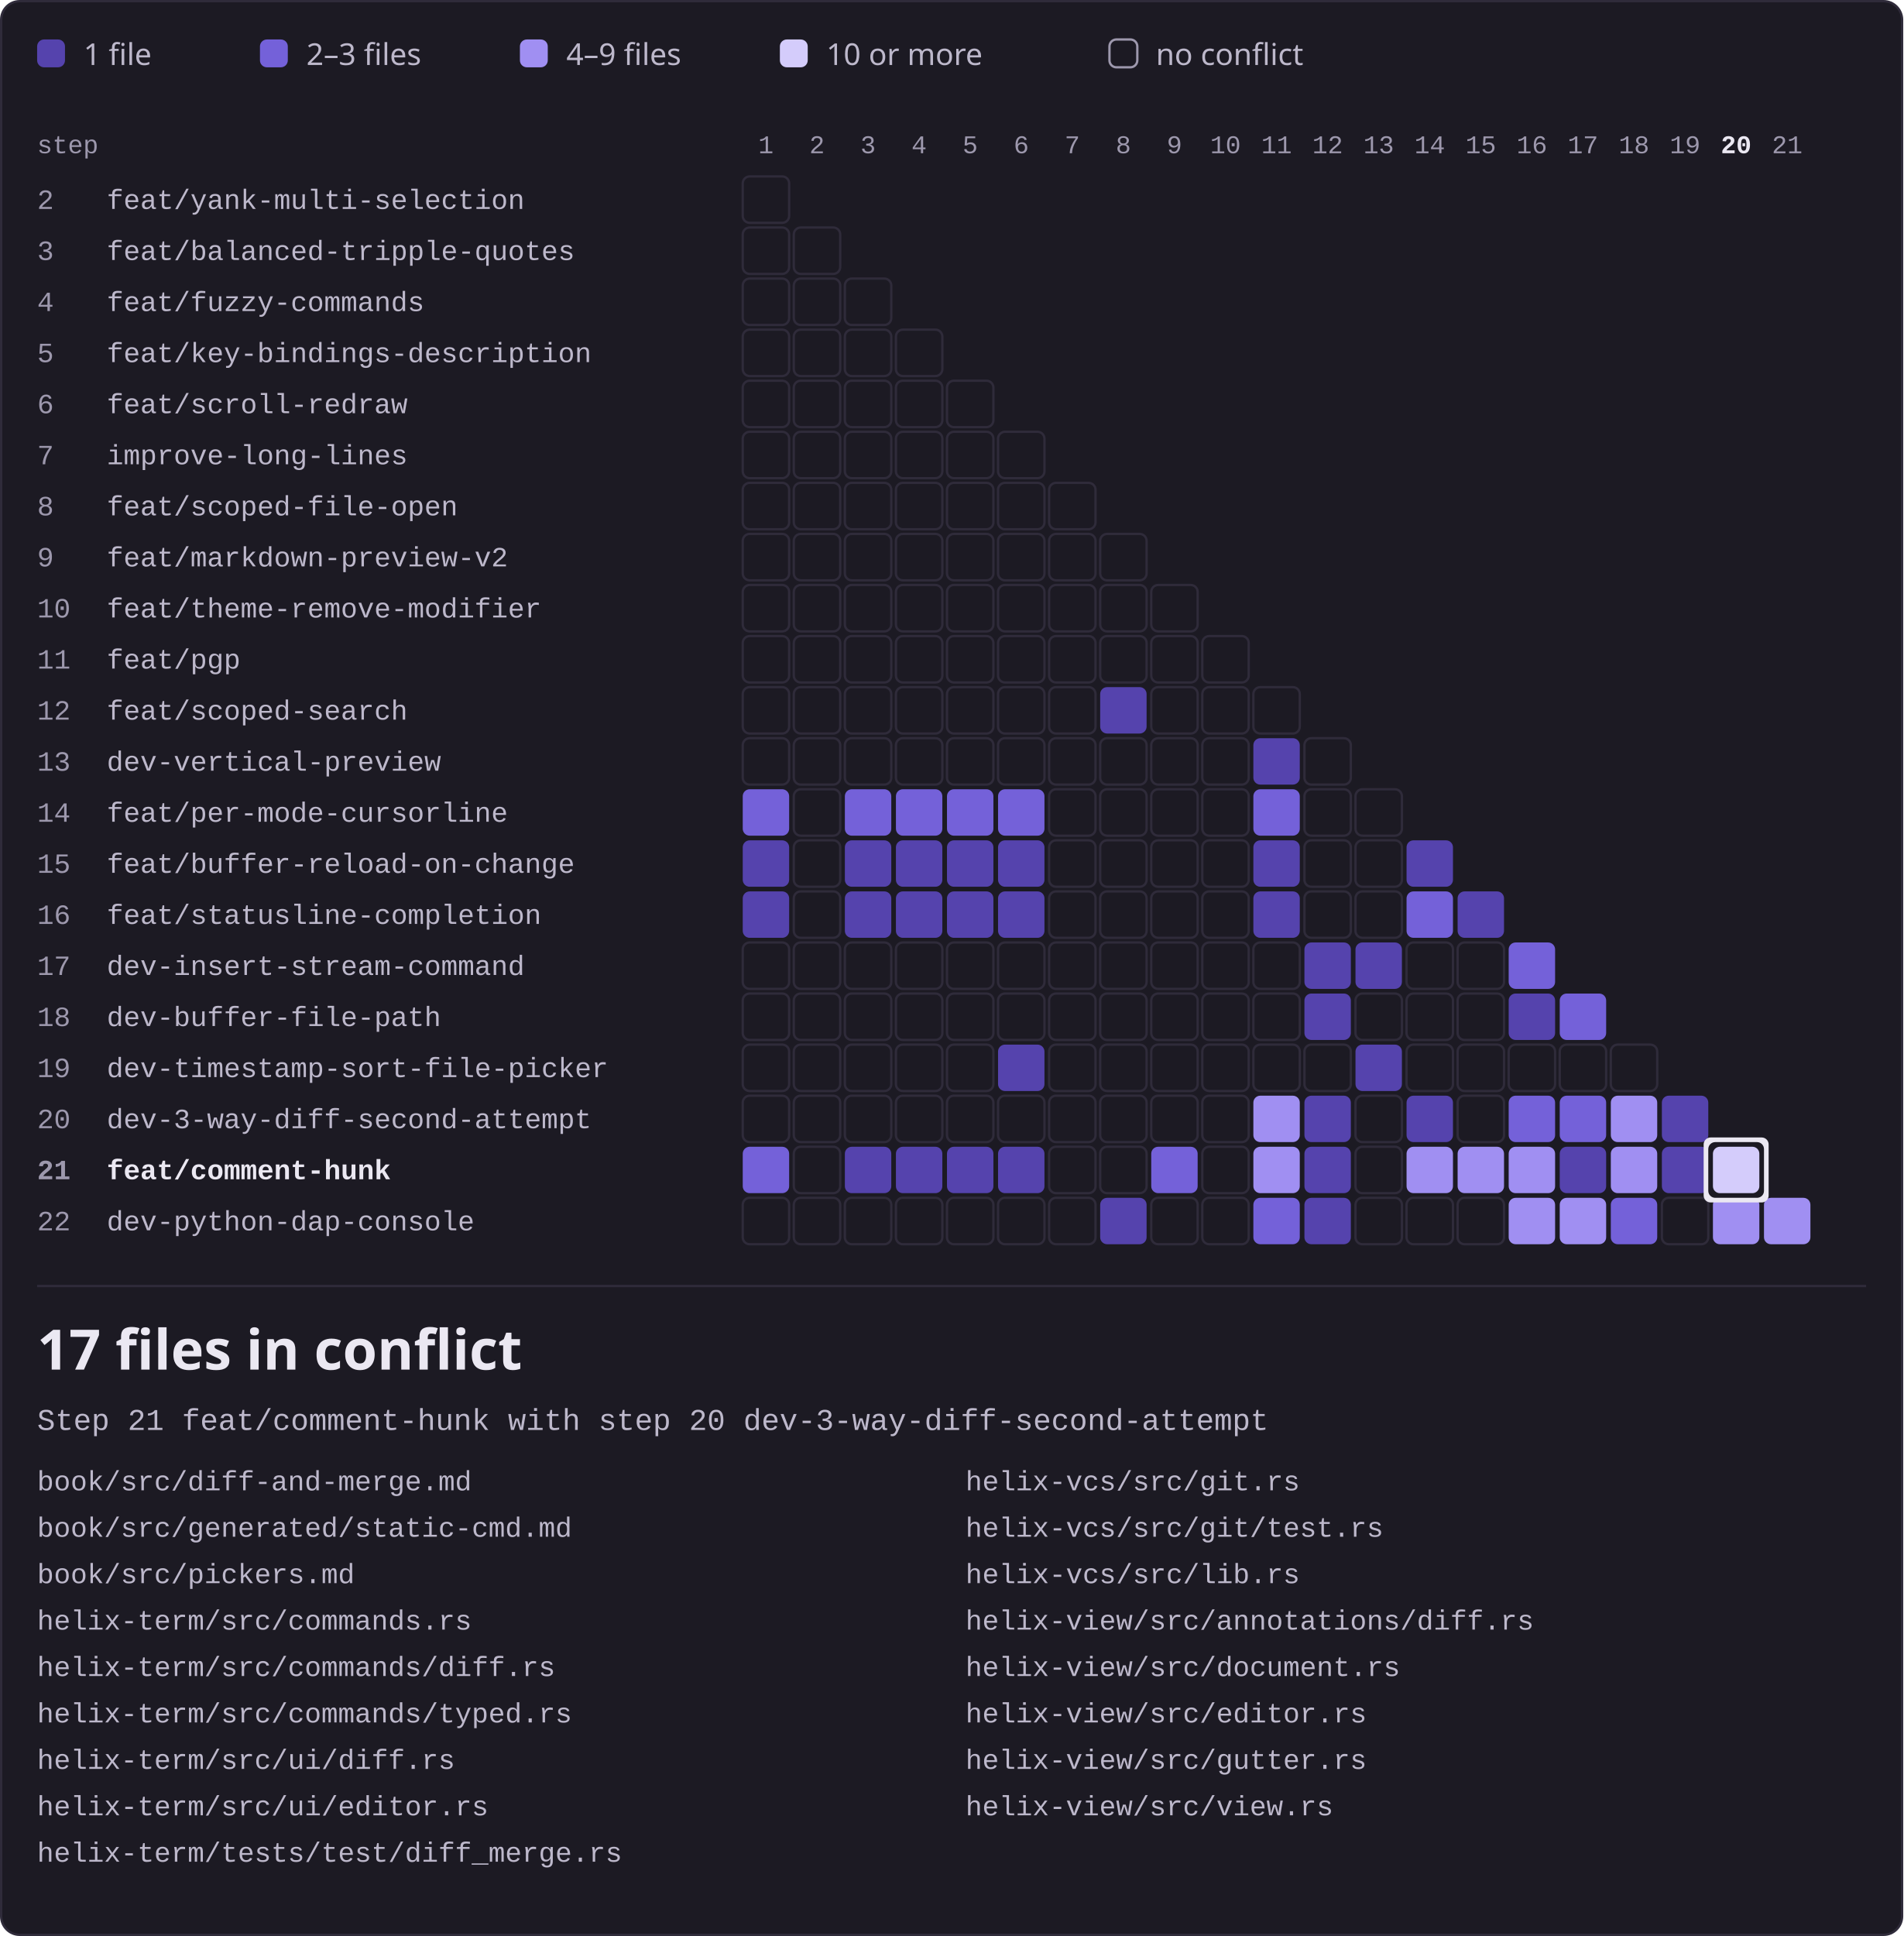
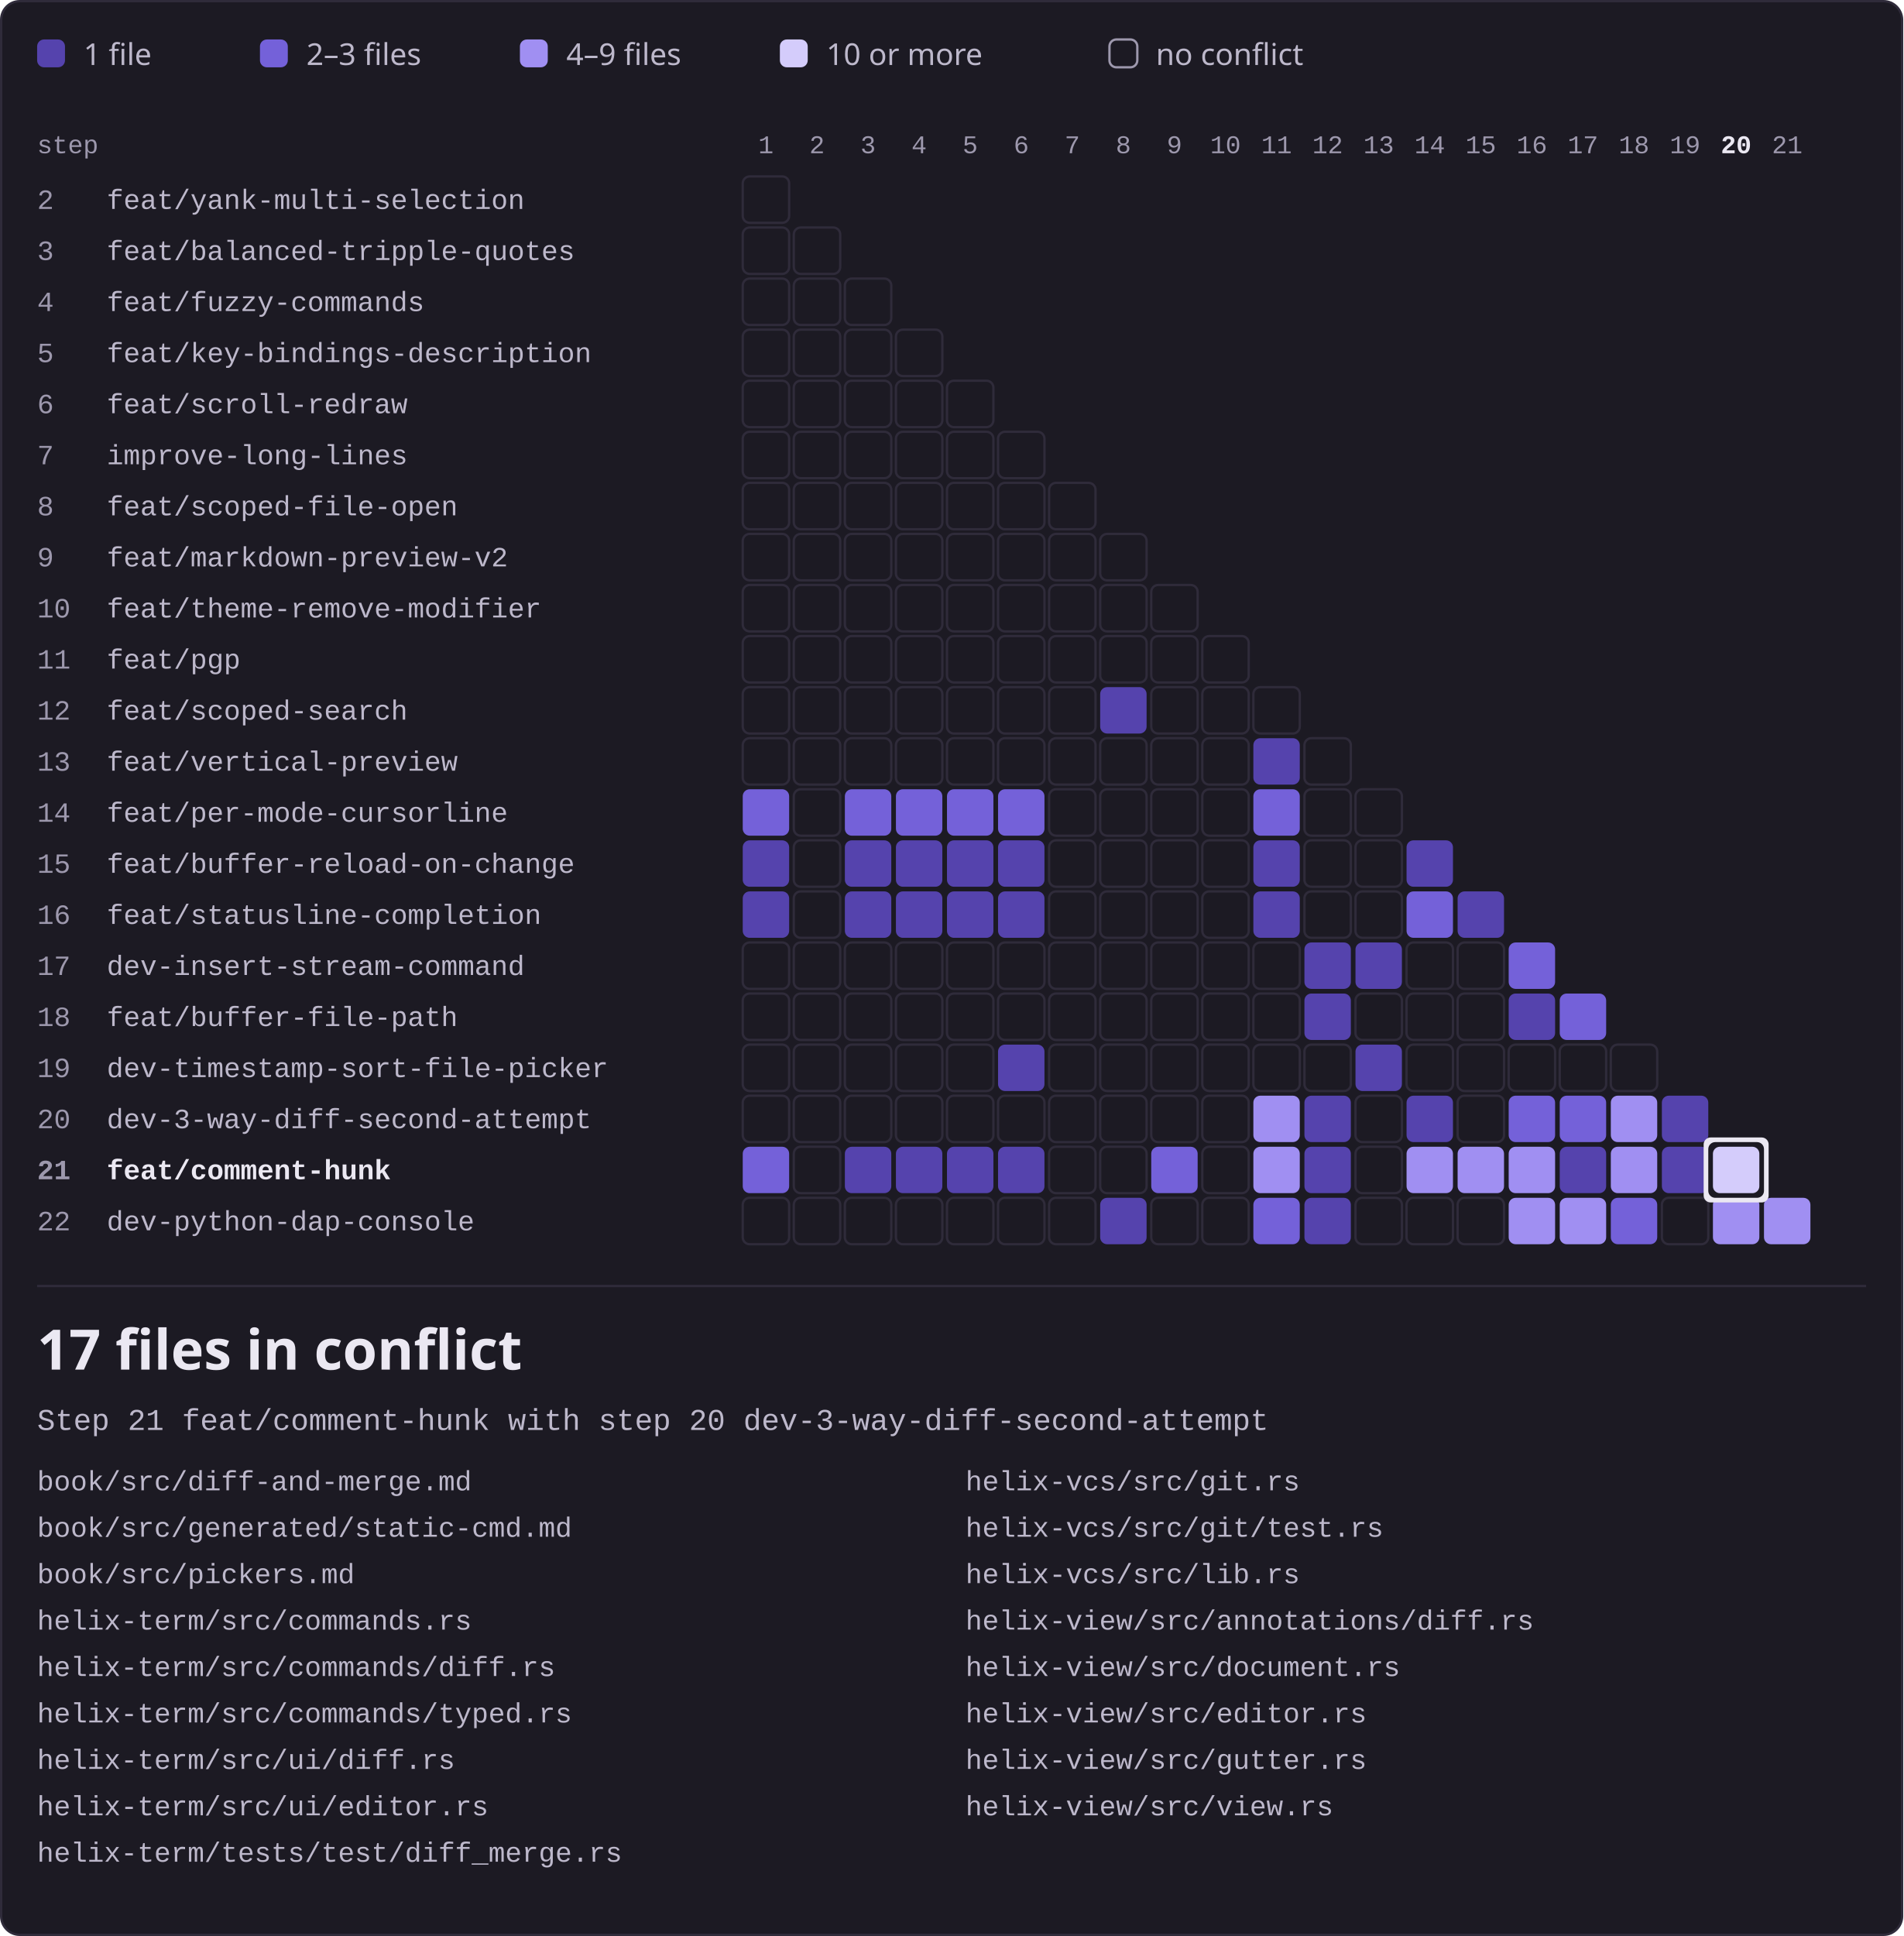
<svg xmlns="http://www.w3.org/2000/svg" width="820" height="834" viewBox="0 0 820 834" role="img" aria-labelledby="title description">
  <style>text{font-family:Recursive,ui-sans-serif,system-ui,sans-serif}.mono{font-family:Recursive,ui-monospace,Consolas,"Liberation Mono",monospace}</style>
  <rect x="0.5" y="0.5" width="819" height="833" rx="8" fill="#1c1a23" stroke="#2f2b3a" />
  <rect x="16" y="17" width="12" height="12" rx="3" fill="#5543ad" stroke="none">
</rect>
  <text x="36" y="28" font-size="13" fill="#bdb8cb" text-anchor="start" font-weight="400">1 file</text>
  <rect x="112" y="17" width="12" height="12" rx="3" fill="#7461d9" stroke="none">
</rect>
  <text x="132" y="28" font-size="13" fill="#bdb8cb" text-anchor="start" font-weight="400">2–3 files</text>
  <rect x="224" y="17" width="12" height="12" rx="3" fill="#a08ff2" stroke="none">
</rect>
  <text x="244" y="28" font-size="13" fill="#bdb8cb" text-anchor="start" font-weight="400">4–9 files</text>
  <rect x="336" y="17" width="12" height="12" rx="3" fill="#d4ccfb" stroke="none">
</rect>
  <text x="356" y="28" font-size="13" fill="#bdb8cb" text-anchor="start" font-weight="400">10 or more</text>
  <rect x="478" y="17" width="12" height="12" rx="3" fill="#1c1a23" stroke="#9d98ad">
</rect>
  <text x="498" y="28" font-size="13" fill="#bdb8cb" text-anchor="start" font-weight="400">no conflict</text>
  <text x="16" y="66" font-size="11" fill="#9d98ad" text-anchor="start" font-weight="400" class="mono">step</text>
  <text x="330" y="66" font-size="11" fill="#9d98ad" text-anchor="middle" font-weight="400" class="mono">1</text>
  <text x="352" y="66" font-size="11" fill="#9d98ad" text-anchor="middle" font-weight="400" class="mono">2</text>
  <text x="374" y="66" font-size="11" fill="#9d98ad" text-anchor="middle" font-weight="400" class="mono">3</text>
  <text x="396" y="66" font-size="11" fill="#9d98ad" text-anchor="middle" font-weight="400" class="mono">4</text>
  <text x="418" y="66" font-size="11" fill="#9d98ad" text-anchor="middle" font-weight="400" class="mono">5</text>
  <text x="440" y="66" font-size="11" fill="#9d98ad" text-anchor="middle" font-weight="400" class="mono">6</text>
  <text x="462" y="66" font-size="11" fill="#9d98ad" text-anchor="middle" font-weight="400" class="mono">7</text>
  <text x="484" y="66" font-size="11" fill="#9d98ad" text-anchor="middle" font-weight="400" class="mono">8</text>
  <text x="506" y="66" font-size="11" fill="#9d98ad" text-anchor="middle" font-weight="400" class="mono">9</text>
  <text x="528" y="66" font-size="11" fill="#9d98ad" text-anchor="middle" font-weight="400" class="mono">10</text>
  <text x="550" y="66" font-size="11" fill="#9d98ad" text-anchor="middle" font-weight="400" class="mono">11</text>
  <text x="572" y="66" font-size="11" fill="#9d98ad" text-anchor="middle" font-weight="400" class="mono">12</text>
  <text x="594" y="66" font-size="11" fill="#9d98ad" text-anchor="middle" font-weight="400" class="mono">13</text>
  <text x="616" y="66" font-size="11" fill="#9d98ad" text-anchor="middle" font-weight="400" class="mono">14</text>
  <text x="638" y="66" font-size="11" fill="#9d98ad" text-anchor="middle" font-weight="400" class="mono">15</text>
  <text x="660" y="66" font-size="11" fill="#9d98ad" text-anchor="middle" font-weight="400" class="mono">16</text>
  <text x="682" y="66" font-size="11" fill="#9d98ad" text-anchor="middle" font-weight="400" class="mono">17</text>
  <text x="704" y="66" font-size="11" fill="#9d98ad" text-anchor="middle" font-weight="400" class="mono">18</text>
  <text x="726" y="66" font-size="11" fill="#9d98ad" text-anchor="middle" font-weight="400" class="mono">19</text>
  <text x="748" y="66" font-size="11" fill="#ebe8f2" text-anchor="middle" font-weight="700" class="mono">20</text>
  <text x="770" y="66" font-size="11" fill="#9d98ad" text-anchor="middle" font-weight="400" class="mono">21</text>
  <text x="16" y="90" font-size="12" fill="#9d98ad" text-anchor="start" font-weight="400" class="mono">2</text>
  <text x="46" y="90" font-size="12" fill="#bdb8cb" text-anchor="start" font-weight="400" class="mono">feat/yank-multi-selection</text>
  <rect x="320" y="76" width="20" height="20" rx="3" fill="#1c1a23" stroke="#2f2b3a">
</rect>
  <text x="16" y="112" font-size="12" fill="#9d98ad" text-anchor="start" font-weight="400" class="mono">3</text>
  <text x="46" y="112" font-size="12" fill="#bdb8cb" text-anchor="start" font-weight="400" class="mono">feat/balanced-tripple-quotes</text>
  <rect x="320" y="98" width="20" height="20" rx="3" fill="#1c1a23" stroke="#2f2b3a">
</rect>
  <rect x="342" y="98" width="20" height="20" rx="3" fill="#1c1a23" stroke="#2f2b3a">
</rect>
  <text x="16" y="134" font-size="12" fill="#9d98ad" text-anchor="start" font-weight="400" class="mono">4</text>
  <text x="46" y="134" font-size="12" fill="#bdb8cb" text-anchor="start" font-weight="400" class="mono">feat/fuzzy-commands</text>
  <rect x="320" y="120" width="20" height="20" rx="3" fill="#1c1a23" stroke="#2f2b3a">
</rect>
  <rect x="342" y="120" width="20" height="20" rx="3" fill="#1c1a23" stroke="#2f2b3a">
</rect>
  <rect x="364" y="120" width="20" height="20" rx="3" fill="#1c1a23" stroke="#2f2b3a">
</rect>
  <text x="16" y="156" font-size="12" fill="#9d98ad" text-anchor="start" font-weight="400" class="mono">5</text>
  <text x="46" y="156" font-size="12" fill="#bdb8cb" text-anchor="start" font-weight="400" class="mono">feat/key-bindings-description</text>
  <rect x="320" y="142" width="20" height="20" rx="3" fill="#1c1a23" stroke="#2f2b3a">
</rect>
  <rect x="342" y="142" width="20" height="20" rx="3" fill="#1c1a23" stroke="#2f2b3a">
</rect>
  <rect x="364" y="142" width="20" height="20" rx="3" fill="#1c1a23" stroke="#2f2b3a">
</rect>
  <rect x="386" y="142" width="20" height="20" rx="3" fill="#1c1a23" stroke="#2f2b3a">
</rect>
  <text x="16" y="178" font-size="12" fill="#9d98ad" text-anchor="start" font-weight="400" class="mono">6</text>
  <text x="46" y="178" font-size="12" fill="#bdb8cb" text-anchor="start" font-weight="400" class="mono">feat/scroll-redraw</text>
  <rect x="320" y="164" width="20" height="20" rx="3" fill="#1c1a23" stroke="#2f2b3a">
</rect>
  <rect x="342" y="164" width="20" height="20" rx="3" fill="#1c1a23" stroke="#2f2b3a">
</rect>
  <rect x="364" y="164" width="20" height="20" rx="3" fill="#1c1a23" stroke="#2f2b3a">
</rect>
  <rect x="386" y="164" width="20" height="20" rx="3" fill="#1c1a23" stroke="#2f2b3a">
</rect>
  <rect x="408" y="164" width="20" height="20" rx="3" fill="#1c1a23" stroke="#2f2b3a">
</rect>
  <text x="16" y="200" font-size="12" fill="#9d98ad" text-anchor="start" font-weight="400" class="mono">7</text>
  <text x="46" y="200" font-size="12" fill="#bdb8cb" text-anchor="start" font-weight="400" class="mono">improve-long-lines</text>
  <rect x="320" y="186" width="20" height="20" rx="3" fill="#1c1a23" stroke="#2f2b3a">
</rect>
  <rect x="342" y="186" width="20" height="20" rx="3" fill="#1c1a23" stroke="#2f2b3a">
</rect>
  <rect x="364" y="186" width="20" height="20" rx="3" fill="#1c1a23" stroke="#2f2b3a">
</rect>
  <rect x="386" y="186" width="20" height="20" rx="3" fill="#1c1a23" stroke="#2f2b3a">
</rect>
  <rect x="408" y="186" width="20" height="20" rx="3" fill="#1c1a23" stroke="#2f2b3a">
</rect>
  <rect x="430" y="186" width="20" height="20" rx="3" fill="#1c1a23" stroke="#2f2b3a">
</rect>
  <text x="16" y="222" font-size="12" fill="#9d98ad" text-anchor="start" font-weight="400" class="mono">8</text>
  <text x="46" y="222" font-size="12" fill="#bdb8cb" text-anchor="start" font-weight="400" class="mono">feat/scoped-file-open</text>
  <rect x="320" y="208" width="20" height="20" rx="3" fill="#1c1a23" stroke="#2f2b3a">
</rect>
  <rect x="342" y="208" width="20" height="20" rx="3" fill="#1c1a23" stroke="#2f2b3a">
</rect>
  <rect x="364" y="208" width="20" height="20" rx="3" fill="#1c1a23" stroke="#2f2b3a">
</rect>
  <rect x="386" y="208" width="20" height="20" rx="3" fill="#1c1a23" stroke="#2f2b3a">
</rect>
  <rect x="408" y="208" width="20" height="20" rx="3" fill="#1c1a23" stroke="#2f2b3a">
</rect>
  <rect x="430" y="208" width="20" height="20" rx="3" fill="#1c1a23" stroke="#2f2b3a">
</rect>
  <rect x="452" y="208" width="20" height="20" rx="3" fill="#1c1a23" stroke="#2f2b3a">
</rect>
  <text x="16" y="244" font-size="12" fill="#9d98ad" text-anchor="start" font-weight="400" class="mono">9</text>
  <text x="46" y="244" font-size="12" fill="#bdb8cb" text-anchor="start" font-weight="400" class="mono">feat/markdown-preview-v2</text>
  <rect x="320" y="230" width="20" height="20" rx="3" fill="#1c1a23" stroke="#2f2b3a">
</rect>
  <rect x="342" y="230" width="20" height="20" rx="3" fill="#1c1a23" stroke="#2f2b3a">
</rect>
  <rect x="364" y="230" width="20" height="20" rx="3" fill="#1c1a23" stroke="#2f2b3a">
</rect>
  <rect x="386" y="230" width="20" height="20" rx="3" fill="#1c1a23" stroke="#2f2b3a">
</rect>
  <rect x="408" y="230" width="20" height="20" rx="3" fill="#1c1a23" stroke="#2f2b3a">
</rect>
  <rect x="430" y="230" width="20" height="20" rx="3" fill="#1c1a23" stroke="#2f2b3a">
</rect>
  <rect x="452" y="230" width="20" height="20" rx="3" fill="#1c1a23" stroke="#2f2b3a">
</rect>
  <rect x="474" y="230" width="20" height="20" rx="3" fill="#1c1a23" stroke="#2f2b3a">
</rect>
  <text x="16" y="266" font-size="12" fill="#9d98ad" text-anchor="start" font-weight="400" class="mono">10</text>
  <text x="46" y="266" font-size="12" fill="#bdb8cb" text-anchor="start" font-weight="400" class="mono">feat/theme-remove-modifier</text>
  <rect x="320" y="252" width="20" height="20" rx="3" fill="#1c1a23" stroke="#2f2b3a">
</rect>
  <rect x="342" y="252" width="20" height="20" rx="3" fill="#1c1a23" stroke="#2f2b3a">
</rect>
  <rect x="364" y="252" width="20" height="20" rx="3" fill="#1c1a23" stroke="#2f2b3a">
</rect>
  <rect x="386" y="252" width="20" height="20" rx="3" fill="#1c1a23" stroke="#2f2b3a">
</rect>
  <rect x="408" y="252" width="20" height="20" rx="3" fill="#1c1a23" stroke="#2f2b3a">
</rect>
  <rect x="430" y="252" width="20" height="20" rx="3" fill="#1c1a23" stroke="#2f2b3a">
</rect>
  <rect x="452" y="252" width="20" height="20" rx="3" fill="#1c1a23" stroke="#2f2b3a">
</rect>
  <rect x="474" y="252" width="20" height="20" rx="3" fill="#1c1a23" stroke="#2f2b3a">
</rect>
  <rect x="496" y="252" width="20" height="20" rx="3" fill="#1c1a23" stroke="#2f2b3a">
</rect>
  <text x="16" y="288" font-size="12" fill="#9d98ad" text-anchor="start" font-weight="400" class="mono">11</text>
  <text x="46" y="288" font-size="12" fill="#bdb8cb" text-anchor="start" font-weight="400" class="mono">feat/pgp</text>
  <rect x="320" y="274" width="20" height="20" rx="3" fill="#1c1a23" stroke="#2f2b3a">
</rect>
  <rect x="342" y="274" width="20" height="20" rx="3" fill="#1c1a23" stroke="#2f2b3a">
</rect>
  <rect x="364" y="274" width="20" height="20" rx="3" fill="#1c1a23" stroke="#2f2b3a">
</rect>
  <rect x="386" y="274" width="20" height="20" rx="3" fill="#1c1a23" stroke="#2f2b3a">
</rect>
  <rect x="408" y="274" width="20" height="20" rx="3" fill="#1c1a23" stroke="#2f2b3a">
</rect>
  <rect x="430" y="274" width="20" height="20" rx="3" fill="#1c1a23" stroke="#2f2b3a">
</rect>
  <rect x="452" y="274" width="20" height="20" rx="3" fill="#1c1a23" stroke="#2f2b3a">
</rect>
  <rect x="474" y="274" width="20" height="20" rx="3" fill="#1c1a23" stroke="#2f2b3a">
</rect>
  <rect x="496" y="274" width="20" height="20" rx="3" fill="#1c1a23" stroke="#2f2b3a">
</rect>
  <rect x="518" y="274" width="20" height="20" rx="3" fill="#1c1a23" stroke="#2f2b3a">
</rect>
  <text x="16" y="310" font-size="12" fill="#9d98ad" text-anchor="start" font-weight="400" class="mono">12</text>
  <text x="46" y="310" font-size="12" fill="#bdb8cb" text-anchor="start" font-weight="400" class="mono">feat/scoped-search</text>
  <rect x="320" y="296" width="20" height="20" rx="3" fill="#1c1a23" stroke="#2f2b3a">
</rect>
  <rect x="342" y="296" width="20" height="20" rx="3" fill="#1c1a23" stroke="#2f2b3a">
</rect>
  <rect x="364" y="296" width="20" height="20" rx="3" fill="#1c1a23" stroke="#2f2b3a">
</rect>
  <rect x="386" y="296" width="20" height="20" rx="3" fill="#1c1a23" stroke="#2f2b3a">
</rect>
  <rect x="408" y="296" width="20" height="20" rx="3" fill="#1c1a23" stroke="#2f2b3a">
</rect>
  <rect x="430" y="296" width="20" height="20" rx="3" fill="#1c1a23" stroke="#2f2b3a">
</rect>
  <rect x="452" y="296" width="20" height="20" rx="3" fill="#1c1a23" stroke="#2f2b3a">
</rect>
  <rect x="474" y="296" width="20" height="20" rx="3" fill="#5543ad" stroke="none">
</rect>
  <rect x="496" y="296" width="20" height="20" rx="3" fill="#1c1a23" stroke="#2f2b3a">
</rect>
  <rect x="518" y="296" width="20" height="20" rx="3" fill="#1c1a23" stroke="#2f2b3a">
</rect>
  <rect x="540" y="296" width="20" height="20" rx="3" fill="#1c1a23" stroke="#2f2b3a">
</rect>
  <text x="16" y="332" font-size="12" fill="#9d98ad" text-anchor="start" font-weight="400" class="mono">13</text>
-   <text x="46" y="332" font-size="12" fill="#bdb8cb" text-anchor="start" font-weight="400" class="mono">dev-vertical-preview</text>
+   <text x="46" y="332" font-size="12" fill="#bdb8cb" text-anchor="start" font-weight="400" class="mono">feat/vertical-preview</text>
  <rect x="320" y="318" width="20" height="20" rx="3" fill="#1c1a23" stroke="#2f2b3a">
</rect>
  <rect x="342" y="318" width="20" height="20" rx="3" fill="#1c1a23" stroke="#2f2b3a">
</rect>
  <rect x="364" y="318" width="20" height="20" rx="3" fill="#1c1a23" stroke="#2f2b3a">
</rect>
  <rect x="386" y="318" width="20" height="20" rx="3" fill="#1c1a23" stroke="#2f2b3a">
</rect>
  <rect x="408" y="318" width="20" height="20" rx="3" fill="#1c1a23" stroke="#2f2b3a">
</rect>
  <rect x="430" y="318" width="20" height="20" rx="3" fill="#1c1a23" stroke="#2f2b3a">
</rect>
  <rect x="452" y="318" width="20" height="20" rx="3" fill="#1c1a23" stroke="#2f2b3a">
</rect>
  <rect x="474" y="318" width="20" height="20" rx="3" fill="#1c1a23" stroke="#2f2b3a">
</rect>
  <rect x="496" y="318" width="20" height="20" rx="3" fill="#1c1a23" stroke="#2f2b3a">
</rect>
  <rect x="518" y="318" width="20" height="20" rx="3" fill="#1c1a23" stroke="#2f2b3a">
</rect>
  <rect x="540" y="318" width="20" height="20" rx="3" fill="#5543ad" stroke="none">
</rect>
  <rect x="562" y="318" width="20" height="20" rx="3" fill="#1c1a23" stroke="#2f2b3a">
</rect>
  <text x="16" y="354" font-size="12" fill="#9d98ad" text-anchor="start" font-weight="400" class="mono">14</text>
  <text x="46" y="354" font-size="12" fill="#bdb8cb" text-anchor="start" font-weight="400" class="mono">feat/per-mode-cursorline</text>
  <rect x="320" y="340" width="20" height="20" rx="3" fill="#7461d9" stroke="none">
</rect>
  <rect x="342" y="340" width="20" height="20" rx="3" fill="#1c1a23" stroke="#2f2b3a">
</rect>
  <rect x="364" y="340" width="20" height="20" rx="3" fill="#7461d9" stroke="none">
</rect>
  <rect x="386" y="340" width="20" height="20" rx="3" fill="#7461d9" stroke="none">
</rect>
  <rect x="408" y="340" width="20" height="20" rx="3" fill="#7461d9" stroke="none">
</rect>
  <rect x="430" y="340" width="20" height="20" rx="3" fill="#7461d9" stroke="none">
</rect>
  <rect x="452" y="340" width="20" height="20" rx="3" fill="#1c1a23" stroke="#2f2b3a">
</rect>
  <rect x="474" y="340" width="20" height="20" rx="3" fill="#1c1a23" stroke="#2f2b3a">
</rect>
  <rect x="496" y="340" width="20" height="20" rx="3" fill="#1c1a23" stroke="#2f2b3a">
</rect>
  <rect x="518" y="340" width="20" height="20" rx="3" fill="#1c1a23" stroke="#2f2b3a">
</rect>
  <rect x="540" y="340" width="20" height="20" rx="3" fill="#7461d9" stroke="none">
</rect>
  <rect x="562" y="340" width="20" height="20" rx="3" fill="#1c1a23" stroke="#2f2b3a">
</rect>
  <rect x="584" y="340" width="20" height="20" rx="3" fill="#1c1a23" stroke="#2f2b3a">
</rect>
  <text x="16" y="376" font-size="12" fill="#9d98ad" text-anchor="start" font-weight="400" class="mono">15</text>
  <text x="46" y="376" font-size="12" fill="#bdb8cb" text-anchor="start" font-weight="400" class="mono">feat/buffer-reload-on-change</text>
  <rect x="320" y="362" width="20" height="20" rx="3" fill="#5543ad" stroke="none">
</rect>
  <rect x="342" y="362" width="20" height="20" rx="3" fill="#1c1a23" stroke="#2f2b3a">
</rect>
  <rect x="364" y="362" width="20" height="20" rx="3" fill="#5543ad" stroke="none">
</rect>
  <rect x="386" y="362" width="20" height="20" rx="3" fill="#5543ad" stroke="none">
</rect>
  <rect x="408" y="362" width="20" height="20" rx="3" fill="#5543ad" stroke="none">
</rect>
  <rect x="430" y="362" width="20" height="20" rx="3" fill="#5543ad" stroke="none">
</rect>
  <rect x="452" y="362" width="20" height="20" rx="3" fill="#1c1a23" stroke="#2f2b3a">
</rect>
  <rect x="474" y="362" width="20" height="20" rx="3" fill="#1c1a23" stroke="#2f2b3a">
</rect>
  <rect x="496" y="362" width="20" height="20" rx="3" fill="#1c1a23" stroke="#2f2b3a">
</rect>
  <rect x="518" y="362" width="20" height="20" rx="3" fill="#1c1a23" stroke="#2f2b3a">
</rect>
  <rect x="540" y="362" width="20" height="20" rx="3" fill="#5543ad" stroke="none">
</rect>
  <rect x="562" y="362" width="20" height="20" rx="3" fill="#1c1a23" stroke="#2f2b3a">
</rect>
  <rect x="584" y="362" width="20" height="20" rx="3" fill="#1c1a23" stroke="#2f2b3a">
</rect>
  <rect x="606" y="362" width="20" height="20" rx="3" fill="#5543ad" stroke="none">
</rect>
  <text x="16" y="398" font-size="12" fill="#9d98ad" text-anchor="start" font-weight="400" class="mono">16</text>
  <text x="46" y="398" font-size="12" fill="#bdb8cb" text-anchor="start" font-weight="400" class="mono">feat/statusline-completion</text>
  <rect x="320" y="384" width="20" height="20" rx="3" fill="#5543ad" stroke="none">
</rect>
  <rect x="342" y="384" width="20" height="20" rx="3" fill="#1c1a23" stroke="#2f2b3a">
</rect>
  <rect x="364" y="384" width="20" height="20" rx="3" fill="#5543ad" stroke="none">
</rect>
  <rect x="386" y="384" width="20" height="20" rx="3" fill="#5543ad" stroke="none">
</rect>
  <rect x="408" y="384" width="20" height="20" rx="3" fill="#5543ad" stroke="none">
</rect>
  <rect x="430" y="384" width="20" height="20" rx="3" fill="#5543ad" stroke="none">
</rect>
  <rect x="452" y="384" width="20" height="20" rx="3" fill="#1c1a23" stroke="#2f2b3a">
</rect>
  <rect x="474" y="384" width="20" height="20" rx="3" fill="#1c1a23" stroke="#2f2b3a">
</rect>
  <rect x="496" y="384" width="20" height="20" rx="3" fill="#1c1a23" stroke="#2f2b3a">
</rect>
  <rect x="518" y="384" width="20" height="20" rx="3" fill="#1c1a23" stroke="#2f2b3a">
</rect>
  <rect x="540" y="384" width="20" height="20" rx="3" fill="#5543ad" stroke="none">
</rect>
  <rect x="562" y="384" width="20" height="20" rx="3" fill="#1c1a23" stroke="#2f2b3a">
</rect>
  <rect x="584" y="384" width="20" height="20" rx="3" fill="#1c1a23" stroke="#2f2b3a">
</rect>
  <rect x="606" y="384" width="20" height="20" rx="3" fill="#7461d9" stroke="none">
</rect>
  <rect x="628" y="384" width="20" height="20" rx="3" fill="#5543ad" stroke="none">
</rect>
  <text x="16" y="420" font-size="12" fill="#9d98ad" text-anchor="start" font-weight="400" class="mono">17</text>
  <text x="46" y="420" font-size="12" fill="#bdb8cb" text-anchor="start" font-weight="400" class="mono">dev-insert-stream-command</text>
  <rect x="320" y="406" width="20" height="20" rx="3" fill="#1c1a23" stroke="#2f2b3a">
</rect>
  <rect x="342" y="406" width="20" height="20" rx="3" fill="#1c1a23" stroke="#2f2b3a">
</rect>
  <rect x="364" y="406" width="20" height="20" rx="3" fill="#1c1a23" stroke="#2f2b3a">
</rect>
  <rect x="386" y="406" width="20" height="20" rx="3" fill="#1c1a23" stroke="#2f2b3a">
</rect>
  <rect x="408" y="406" width="20" height="20" rx="3" fill="#1c1a23" stroke="#2f2b3a">
</rect>
  <rect x="430" y="406" width="20" height="20" rx="3" fill="#1c1a23" stroke="#2f2b3a">
</rect>
  <rect x="452" y="406" width="20" height="20" rx="3" fill="#1c1a23" stroke="#2f2b3a">
</rect>
  <rect x="474" y="406" width="20" height="20" rx="3" fill="#1c1a23" stroke="#2f2b3a">
</rect>
  <rect x="496" y="406" width="20" height="20" rx="3" fill="#1c1a23" stroke="#2f2b3a">
</rect>
  <rect x="518" y="406" width="20" height="20" rx="3" fill="#1c1a23" stroke="#2f2b3a">
</rect>
  <rect x="540" y="406" width="20" height="20" rx="3" fill="#1c1a23" stroke="#2f2b3a">
</rect>
  <rect x="562" y="406" width="20" height="20" rx="3" fill="#5543ad" stroke="none">
</rect>
  <rect x="584" y="406" width="20" height="20" rx="3" fill="#5543ad" stroke="none">
</rect>
  <rect x="606" y="406" width="20" height="20" rx="3" fill="#1c1a23" stroke="#2f2b3a">
</rect>
  <rect x="628" y="406" width="20" height="20" rx="3" fill="#1c1a23" stroke="#2f2b3a">
</rect>
  <rect x="650" y="406" width="20" height="20" rx="3" fill="#7461d9" stroke="none">
</rect>
  <text x="16" y="442" font-size="12" fill="#9d98ad" text-anchor="start" font-weight="400" class="mono">18</text>
-   <text x="46" y="442" font-size="12" fill="#bdb8cb" text-anchor="start" font-weight="400" class="mono">dev-buffer-file-path</text>
+   <text x="46" y="442" font-size="12" fill="#bdb8cb" text-anchor="start" font-weight="400" class="mono">feat/buffer-file-path</text>
  <rect x="320" y="428" width="20" height="20" rx="3" fill="#1c1a23" stroke="#2f2b3a">
</rect>
  <rect x="342" y="428" width="20" height="20" rx="3" fill="#1c1a23" stroke="#2f2b3a">
</rect>
  <rect x="364" y="428" width="20" height="20" rx="3" fill="#1c1a23" stroke="#2f2b3a">
</rect>
  <rect x="386" y="428" width="20" height="20" rx="3" fill="#1c1a23" stroke="#2f2b3a">
</rect>
  <rect x="408" y="428" width="20" height="20" rx="3" fill="#1c1a23" stroke="#2f2b3a">
</rect>
  <rect x="430" y="428" width="20" height="20" rx="3" fill="#1c1a23" stroke="#2f2b3a">
</rect>
  <rect x="452" y="428" width="20" height="20" rx="3" fill="#1c1a23" stroke="#2f2b3a">
</rect>
  <rect x="474" y="428" width="20" height="20" rx="3" fill="#1c1a23" stroke="#2f2b3a">
</rect>
  <rect x="496" y="428" width="20" height="20" rx="3" fill="#1c1a23" stroke="#2f2b3a">
</rect>
  <rect x="518" y="428" width="20" height="20" rx="3" fill="#1c1a23" stroke="#2f2b3a">
</rect>
  <rect x="540" y="428" width="20" height="20" rx="3" fill="#1c1a23" stroke="#2f2b3a">
</rect>
  <rect x="562" y="428" width="20" height="20" rx="3" fill="#5543ad" stroke="none">
</rect>
  <rect x="584" y="428" width="20" height="20" rx="3" fill="#1c1a23" stroke="#2f2b3a">
</rect>
  <rect x="606" y="428" width="20" height="20" rx="3" fill="#1c1a23" stroke="#2f2b3a">
</rect>
  <rect x="628" y="428" width="20" height="20" rx="3" fill="#1c1a23" stroke="#2f2b3a">
</rect>
  <rect x="650" y="428" width="20" height="20" rx="3" fill="#5543ad" stroke="none">
</rect>
  <rect x="672" y="428" width="20" height="20" rx="3" fill="#7461d9" stroke="none">
</rect>
  <text x="16" y="464" font-size="12" fill="#9d98ad" text-anchor="start" font-weight="400" class="mono">19</text>
  <text x="46" y="464" font-size="12" fill="#bdb8cb" text-anchor="start" font-weight="400" class="mono">dev-timestamp-sort-file-picker</text>
  <rect x="320" y="450" width="20" height="20" rx="3" fill="#1c1a23" stroke="#2f2b3a">
</rect>
  <rect x="342" y="450" width="20" height="20" rx="3" fill="#1c1a23" stroke="#2f2b3a">
</rect>
  <rect x="364" y="450" width="20" height="20" rx="3" fill="#1c1a23" stroke="#2f2b3a">
</rect>
  <rect x="386" y="450" width="20" height="20" rx="3" fill="#1c1a23" stroke="#2f2b3a">
</rect>
  <rect x="408" y="450" width="20" height="20" rx="3" fill="#1c1a23" stroke="#2f2b3a">
</rect>
  <rect x="430" y="450" width="20" height="20" rx="3" fill="#5543ad" stroke="none">
</rect>
  <rect x="452" y="450" width="20" height="20" rx="3" fill="#1c1a23" stroke="#2f2b3a">
</rect>
  <rect x="474" y="450" width="20" height="20" rx="3" fill="#1c1a23" stroke="#2f2b3a">
</rect>
  <rect x="496" y="450" width="20" height="20" rx="3" fill="#1c1a23" stroke="#2f2b3a">
</rect>
  <rect x="518" y="450" width="20" height="20" rx="3" fill="#1c1a23" stroke="#2f2b3a">
</rect>
  <rect x="540" y="450" width="20" height="20" rx="3" fill="#1c1a23" stroke="#2f2b3a">
</rect>
  <rect x="562" y="450" width="20" height="20" rx="3" fill="#1c1a23" stroke="#2f2b3a">
</rect>
  <rect x="584" y="450" width="20" height="20" rx="3" fill="#5543ad" stroke="none">
</rect>
  <rect x="606" y="450" width="20" height="20" rx="3" fill="#1c1a23" stroke="#2f2b3a">
</rect>
  <rect x="628" y="450" width="20" height="20" rx="3" fill="#1c1a23" stroke="#2f2b3a">
</rect>
  <rect x="650" y="450" width="20" height="20" rx="3" fill="#1c1a23" stroke="#2f2b3a">
</rect>
  <rect x="672" y="450" width="20" height="20" rx="3" fill="#1c1a23" stroke="#2f2b3a">
</rect>
  <rect x="694" y="450" width="20" height="20" rx="3" fill="#1c1a23" stroke="#2f2b3a">
</rect>
  <text x="16" y="486" font-size="12" fill="#9d98ad" text-anchor="start" font-weight="400" class="mono">20</text>
  <text x="46" y="486" font-size="12" fill="#bdb8cb" text-anchor="start" font-weight="400" class="mono">dev-3-way-diff-second-attempt</text>
  <rect x="320" y="472" width="20" height="20" rx="3" fill="#1c1a23" stroke="#2f2b3a">
</rect>
  <rect x="342" y="472" width="20" height="20" rx="3" fill="#1c1a23" stroke="#2f2b3a">
</rect>
  <rect x="364" y="472" width="20" height="20" rx="3" fill="#1c1a23" stroke="#2f2b3a">
</rect>
  <rect x="386" y="472" width="20" height="20" rx="3" fill="#1c1a23" stroke="#2f2b3a">
</rect>
  <rect x="408" y="472" width="20" height="20" rx="3" fill="#1c1a23" stroke="#2f2b3a">
</rect>
  <rect x="430" y="472" width="20" height="20" rx="3" fill="#1c1a23" stroke="#2f2b3a">
</rect>
  <rect x="452" y="472" width="20" height="20" rx="3" fill="#1c1a23" stroke="#2f2b3a">
</rect>
  <rect x="474" y="472" width="20" height="20" rx="3" fill="#1c1a23" stroke="#2f2b3a">
</rect>
  <rect x="496" y="472" width="20" height="20" rx="3" fill="#1c1a23" stroke="#2f2b3a">
</rect>
  <rect x="518" y="472" width="20" height="20" rx="3" fill="#1c1a23" stroke="#2f2b3a">
</rect>
  <rect x="540" y="472" width="20" height="20" rx="3" fill="#a08ff2" stroke="none">
</rect>
  <rect x="562" y="472" width="20" height="20" rx="3" fill="#5543ad" stroke="none">
</rect>
  <rect x="584" y="472" width="20" height="20" rx="3" fill="#1c1a23" stroke="#2f2b3a">
</rect>
  <rect x="606" y="472" width="20" height="20" rx="3" fill="#5543ad" stroke="none">
</rect>
  <rect x="628" y="472" width="20" height="20" rx="3" fill="#1c1a23" stroke="#2f2b3a">
</rect>
  <rect x="650" y="472" width="20" height="20" rx="3" fill="#7461d9" stroke="none">
</rect>
  <rect x="672" y="472" width="20" height="20" rx="3" fill="#7461d9" stroke="none">
</rect>
  <rect x="694" y="472" width="20" height="20" rx="3" fill="#a08ff2" stroke="none">
</rect>
  <rect x="716" y="472" width="20" height="20" rx="3" fill="#5543ad" stroke="none">
</rect>
  <text x="16" y="508" font-size="12" fill="#9d98ad" text-anchor="start" font-weight="700" class="mono">21</text>
  <text x="46" y="508" font-size="12" fill="#ebe8f2" text-anchor="start" font-weight="700" class="mono">feat/comment-hunk</text>
  <rect x="320" y="494" width="20" height="20" rx="3" fill="#7461d9" stroke="none">
</rect>
  <rect x="342" y="494" width="20" height="20" rx="3" fill="#1c1a23" stroke="#2f2b3a">
</rect>
  <rect x="364" y="494" width="20" height="20" rx="3" fill="#5543ad" stroke="none">
</rect>
  <rect x="386" y="494" width="20" height="20" rx="3" fill="#5543ad" stroke="none">
</rect>
  <rect x="408" y="494" width="20" height="20" rx="3" fill="#5543ad" stroke="none">
</rect>
  <rect x="430" y="494" width="20" height="20" rx="3" fill="#5543ad" stroke="none">
</rect>
  <rect x="452" y="494" width="20" height="20" rx="3" fill="#1c1a23" stroke="#2f2b3a">
</rect>
  <rect x="474" y="494" width="20" height="20" rx="3" fill="#1c1a23" stroke="#2f2b3a">
</rect>
  <rect x="496" y="494" width="20" height="20" rx="3" fill="#7461d9" stroke="none">
</rect>
  <rect x="518" y="494" width="20" height="20" rx="3" fill="#1c1a23" stroke="#2f2b3a">
</rect>
  <rect x="540" y="494" width="20" height="20" rx="3" fill="#a08ff2" stroke="none">
</rect>
  <rect x="562" y="494" width="20" height="20" rx="3" fill="#5543ad" stroke="none">
</rect>
  <rect x="584" y="494" width="20" height="20" rx="3" fill="#1c1a23" stroke="#2f2b3a">
</rect>
  <rect x="606" y="494" width="20" height="20" rx="3" fill="#a08ff2" stroke="none">
</rect>
  <rect x="628" y="494" width="20" height="20" rx="3" fill="#a08ff2" stroke="none">
</rect>
  <rect x="650" y="494" width="20" height="20" rx="3" fill="#a08ff2" stroke="none">
</rect>
  <rect x="672" y="494" width="20" height="20" rx="3" fill="#5543ad" stroke="none">
</rect>
  <rect x="694" y="494" width="20" height="20" rx="3" fill="#a08ff2" stroke="none">
</rect>
  <rect x="716" y="494" width="20" height="20" rx="3" fill="#5543ad" stroke="none">
</rect>
  <rect x="738" y="494" width="20" height="20" rx="3" fill="#d4ccfb" stroke="none">
</rect>
  <text x="16" y="530" font-size="12" fill="#9d98ad" text-anchor="start" font-weight="400" class="mono">22</text>
  <text x="46" y="530" font-size="12" fill="#bdb8cb" text-anchor="start" font-weight="400" class="mono">dev-python-dap-console</text>
  <rect x="320" y="516" width="20" height="20" rx="3" fill="#1c1a23" stroke="#2f2b3a">
</rect>
  <rect x="342" y="516" width="20" height="20" rx="3" fill="#1c1a23" stroke="#2f2b3a">
</rect>
  <rect x="364" y="516" width="20" height="20" rx="3" fill="#1c1a23" stroke="#2f2b3a">
</rect>
  <rect x="386" y="516" width="20" height="20" rx="3" fill="#1c1a23" stroke="#2f2b3a">
</rect>
  <rect x="408" y="516" width="20" height="20" rx="3" fill="#1c1a23" stroke="#2f2b3a">
</rect>
  <rect x="430" y="516" width="20" height="20" rx="3" fill="#1c1a23" stroke="#2f2b3a">
</rect>
  <rect x="452" y="516" width="20" height="20" rx="3" fill="#1c1a23" stroke="#2f2b3a">
</rect>
  <rect x="474" y="516" width="20" height="20" rx="3" fill="#5543ad" stroke="none">
</rect>
  <rect x="496" y="516" width="20" height="20" rx="3" fill="#1c1a23" stroke="#2f2b3a">
</rect>
  <rect x="518" y="516" width="20" height="20" rx="3" fill="#1c1a23" stroke="#2f2b3a">
</rect>
  <rect x="540" y="516" width="20" height="20" rx="3" fill="#7461d9" stroke="none">
</rect>
  <rect x="562" y="516" width="20" height="20" rx="3" fill="#5543ad" stroke="none">
</rect>
  <rect x="584" y="516" width="20" height="20" rx="3" fill="#1c1a23" stroke="#2f2b3a">
</rect>
  <rect x="606" y="516" width="20" height="20" rx="3" fill="#1c1a23" stroke="#2f2b3a">
</rect>
  <rect x="628" y="516" width="20" height="20" rx="3" fill="#1c1a23" stroke="#2f2b3a">
</rect>
  <rect x="650" y="516" width="20" height="20" rx="3" fill="#a08ff2" stroke="none">
</rect>
  <rect x="672" y="516" width="20" height="20" rx="3" fill="#a08ff2" stroke="none">
</rect>
  <rect x="694" y="516" width="20" height="20" rx="3" fill="#7461d9" stroke="none">
</rect>
  <rect x="716" y="516" width="20" height="20" rx="3" fill="#1c1a23" stroke="#2f2b3a">
</rect>
  <rect x="738" y="516" width="20" height="20" rx="3" fill="#a08ff2" stroke="none">
</rect>
  <rect x="760" y="516" width="20" height="20" rx="3" fill="#a08ff2" stroke="none">
</rect>
  <rect x="734" y="490" width="28" height="28" rx="3" fill="#ebe8f2" stroke="none">
</rect>
  <rect x="736" y="492" width="24" height="24" rx="3" fill="#1c1a23" stroke="none">
</rect>
  <rect x="738" y="494" width="20" height="20" rx="3" fill="#d4ccfb" stroke="none">
</rect>
  <path d="M16 554H804" stroke="#2f2b3a" />
  <text x="16" y="590" font-size="24" fill="#ebe8f2" text-anchor="start" font-weight="700">17 files in conflict</text>
  <text x="16" y="616" font-size="13" fill="#bdb8cb" text-anchor="start" font-weight="400" class="mono">Step 21 feat/comment-hunk with step 20 dev-3-way-diff-second-attempt</text>
  <text x="16" y="642" font-size="12" fill="#bdb8cb" text-anchor="start" font-weight="400" class="mono">book/src/diff-and-merge.md</text>
  <text x="16" y="662" font-size="12" fill="#bdb8cb" text-anchor="start" font-weight="400" class="mono">book/src/generated/static-cmd.md</text>
  <text x="16" y="682" font-size="12" fill="#bdb8cb" text-anchor="start" font-weight="400" class="mono">book/src/pickers.md</text>
  <text x="16" y="702" font-size="12" fill="#bdb8cb" text-anchor="start" font-weight="400" class="mono">helix-term/src/commands.rs</text>
  <text x="16" y="722" font-size="12" fill="#bdb8cb" text-anchor="start" font-weight="400" class="mono">helix-term/src/commands/diff.rs</text>
  <text x="16" y="742" font-size="12" fill="#bdb8cb" text-anchor="start" font-weight="400" class="mono">helix-term/src/commands/typed.rs</text>
  <text x="16" y="762" font-size="12" fill="#bdb8cb" text-anchor="start" font-weight="400" class="mono">helix-term/src/ui/diff.rs</text>
  <text x="16" y="782" font-size="12" fill="#bdb8cb" text-anchor="start" font-weight="400" class="mono">helix-term/src/ui/editor.rs</text>
  <text x="16" y="802" font-size="12" fill="#bdb8cb" text-anchor="start" font-weight="400" class="mono">helix-term/tests/test/diff_merge.rs</text>
  <text x="416" y="642" font-size="12" fill="#bdb8cb" text-anchor="start" font-weight="400" class="mono">helix-vcs/src/git.rs</text>
  <text x="416" y="662" font-size="12" fill="#bdb8cb" text-anchor="start" font-weight="400" class="mono">helix-vcs/src/git/test.rs</text>
  <text x="416" y="682" font-size="12" fill="#bdb8cb" text-anchor="start" font-weight="400" class="mono">helix-vcs/src/lib.rs</text>
  <text x="416" y="702" font-size="12" fill="#bdb8cb" text-anchor="start" font-weight="400" class="mono">helix-view/src/annotations/diff.rs</text>
  <text x="416" y="722" font-size="12" fill="#bdb8cb" text-anchor="start" font-weight="400" class="mono">helix-view/src/document.rs</text>
  <text x="416" y="742" font-size="12" fill="#bdb8cb" text-anchor="start" font-weight="400" class="mono">helix-view/src/editor.rs</text>
  <text x="416" y="762" font-size="12" fill="#bdb8cb" text-anchor="start" font-weight="400" class="mono">helix-view/src/gutter.rs</text>
  <text x="416" y="782" font-size="12" fill="#bdb8cb" text-anchor="start" font-weight="400" class="mono">helix-view/src/view.rs</text>
</svg>
